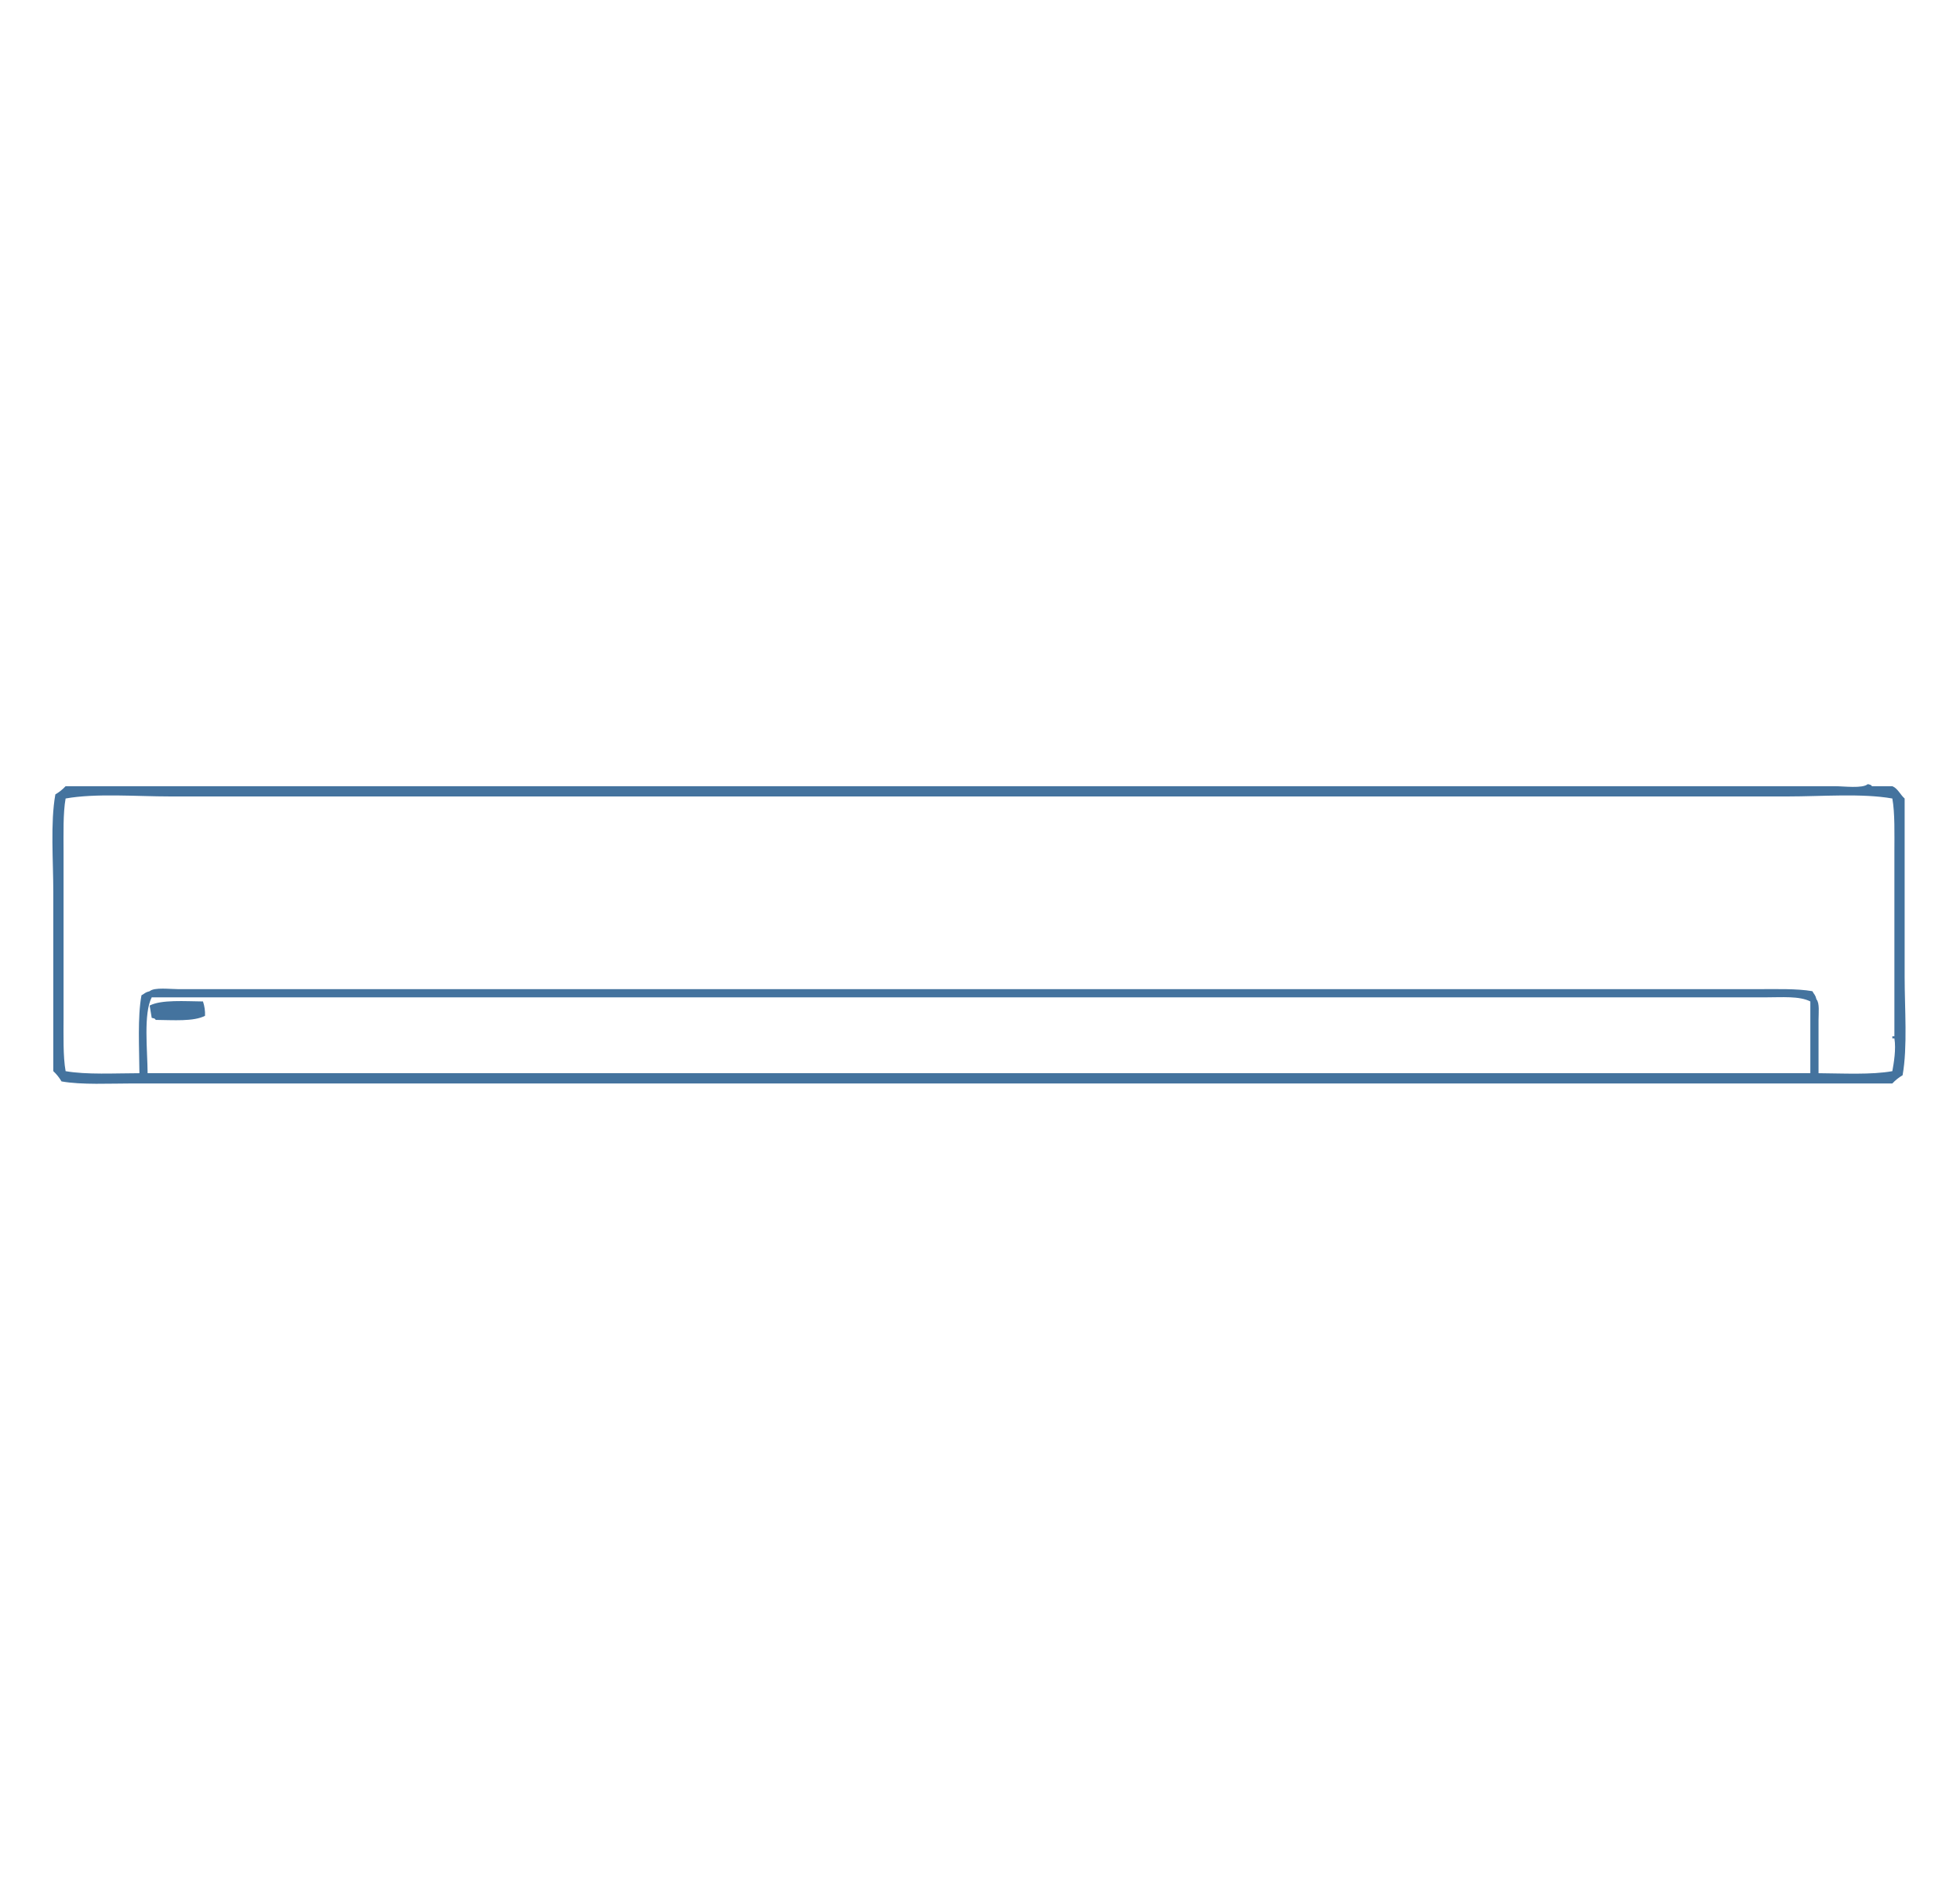
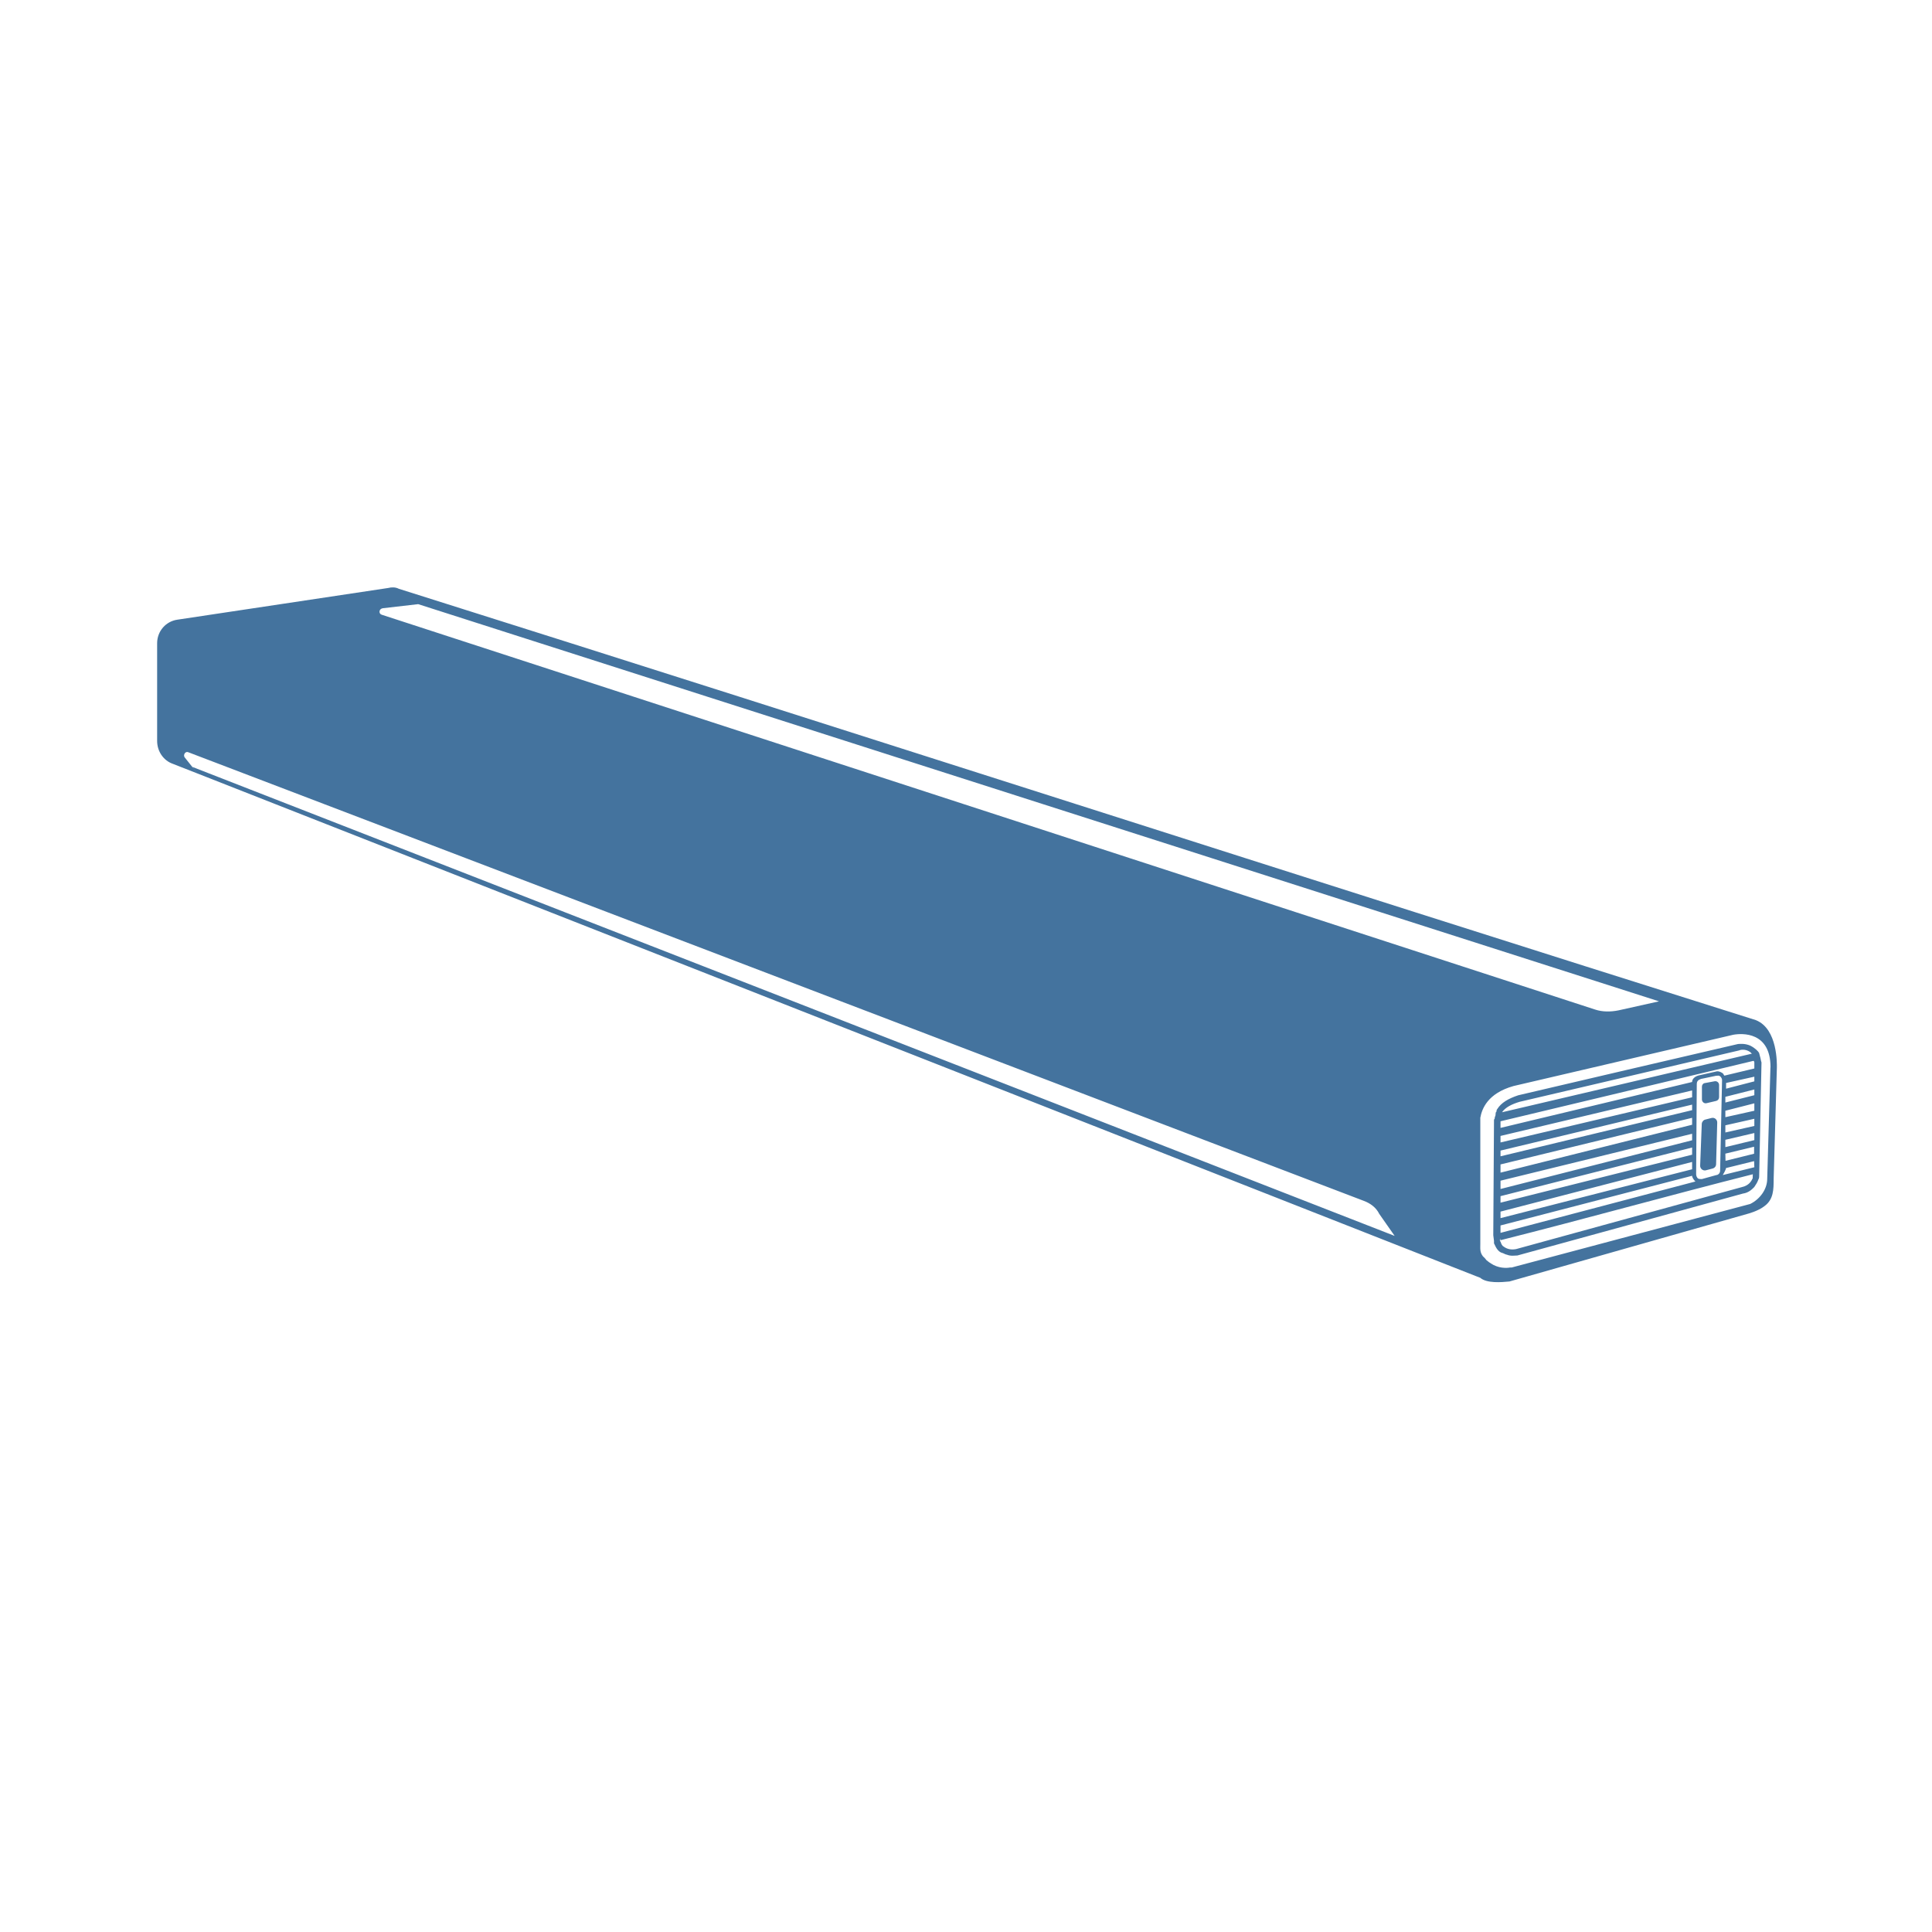
- <svg xmlns="http://www.w3.org/2000/svg" width="33px" height="32px" viewBox="0 0 956 194" version="1.1" fill="#44739e">
-   <path d="M911,16c2.061,0.323,2,1,2,1h10c2.627,1.026,3.972,4.3,6,6v87c0,15.524,1.478,34.188-1,48a21.9,21.9,0,0,0-5,4H65c-11.455,0-25.167.76-35-1a21.92,21.92,0,0,0-4-5V69c0-15.524-1.478-34.188,1-48a21.9,21.9,0,0,0,5-4H895C899.42,17,908.44,18.224,911,16ZM32,23c-1.284,7.124-1,17.332-1,26v81c0,8.669-.28,18.875,1,26,10.134,1.812,24.236,1.013,36,1-0.082-12.353-.958-27.3,1-38,1.8-.945,1.575-1.385,4-2,2.315-2.012,9.93-1,14-1H857c8.976,0,19.577-.329,27,1,0.945,1.8,1.385,1.574,2,4,1.606,1.805,1,6.646,1,10v26c11.73,0.081,25.908.849,36-1,0.708-3.942,1.88-10.634,1-16h-1v-1h1V49c0-8.669.281-18.875-1-26-14.747-2.623-34.524-1-51-1H83C66.53,22,46.739,20.362,32,23ZM72,157H883V122c-5.368-2.743-13.8-2-22-2H74C69.909,127.9,71.926,145.671,72,157Zm2-27-1-6c5.7-2.964,17.251-2.075,26-2a19.166,19.166,0,0,1,1,7c-5.54,2.887-15.508,2.077-24,2C74.861,129.861,76,130.6,74,130Z" />
+ <svg xmlns="http://www.w3.org/2000/svg" width="24px" fill="#44739e" height="24px" viewBox="0 0 24 24" version="1.1">
+   <path d="m 21.12,14.479 0.02,-0.517 c 9.79e-4,-0.025 0.02,-0.049 0.043,-0.054 l 0.078,-0.02 c 0.038,-0.01 0.073,0.02 0.071,0.059 l -0.014,0.514 c 0,0.026 -0.017,0.048 -0.044,0.055 l -0.083,0.022 c -0.036,0.009 -0.073,-0.02 -0.071,-0.059 m 0.022,-0.98 v 0.158 c 0,0.031 0.028,0.055 0.058,0.047 l 0.119,-0.028 c 0.022,-0.006 0.036,-0.024 0.036,-0.046 v -0.152 c 0,-0.029 -0.026,-0.052 -0.056,-0.046 l -0.119,0.022 c -0.022,0.002 -0.038,0.022 -0.038,0.044 m 0.864,-0.45 c -0.002,-0.006 -0.006,-0.012 -0.01,-0.018 0.004,0.006 0.008,0.012 0.01,0.018 m -0.213,0.225 -0.372,0.089 c -0.01,-0.01 -0.01,-0.02 -0.02,-0.029 -0.03,-0.021 -0.06,-0.031 -0.089,-0.021 l -0.213,0.048 c -0.04,0.011 -0.079,0.04 -0.079,0.081 l -2.38,0.57 v -0.082 l 3.143,-0.751 c 0.01,0.011 0.01,0.011 0.01,0.021 z m 0,0.16 -0.351,0.091 v -0.071 l 0.351,-0.078 z m 0,0.172 -0.36,0.091 v -0.071 l 0.36,-0.091 z m 0,0.193 -0.36,0.08 v -0.08 l 0.36,-0.092 z m 0,0.189 -0.36,0.081 v -0.089 l 0.36,-0.081 z m 0,0.176 -0.36,0.087 v -0.091 l 0.36,-0.084 z m -0.003,0.169 -0.355,0.088 -0.002,-0.089 0.357,-0.086 z m 0,0.092 0.003,0.076 -0.392,0.097 c 0,0 0.04,-0.067 0.04,-0.087 m -0.073,0.033 c 0,0.032 -0.027,0.054 -0.047,0.054 l -0.18,0.05 c -0.021,0 -0.04,0 -0.051,-0.01 -0.01,-0.01 -0.02,-0.03 -0.02,-0.051 l 0.008,-1.117 c 0,-0.038 0.016,-0.053 0.052,-0.066 l 0.191,-0.04 h 0.01 c 0.044,-0.01 0.061,0.04 0.061,0.051 z m 0.405,0.073 v 0.02 c -0.009,0.02 -0.02,0.04 -0.04,0.061 -0.02,0.02 -0.049,0.04 -0.1,0.051 l -2.801,0.769 c -0.06,0.011 -0.11,0 -0.151,-0.03 -0.02,-0.01 -0.03,-0.03 -0.04,-0.061 0,0 -0.009,-0.01 -0.009,-0.02 0,0 0.009,-0.01 0.009,-0.02 v 0.02 c 1.044,-0.263 2.089,-0.555 3.133,-0.819 z m -3.133,0.607 2.38,-0.617 c 0,0.02 0.02,0.051 0.041,0.071 l -2.421,0.638 z m 0,-0.172 2.38,-0.617 v 0.091 l -2.38,0.607 z m 0,-0.192 2.38,-0.604 v 0.089 l -2.38,0.596 z m 0,-0.192 2.38,-0.583 v 0.081 l -2.38,0.605 z m 0,-0.202 2.38,-0.579 v 0.086 l -2.38,0.595 z m 0,-0.172 2.38,-0.571 v 0.069 l -2.38,0.573 z m 0,-0.182 2.38,-0.565 v 0.085 l -2.38,0.561 z m 0.242,-0.425 2.721,-0.637 c 0.019,-0.009 0.04,-0.009 0.049,-0.009 0.031,0 0.06,0.009 0.09,0.029 l 0.01,0.011 0.011,0.009 -3.104,0.728 c 0.04,-0.06 0.12,-0.101 0.222,-0.131 m 2.981,-0.566 c 0,-0.01 -0.009,-0.03 -0.009,-0.039 -0.011,-0.021 -0.051,-0.062 -0.111,-0.092 -0.07,-0.03 -0.131,-0.02 -0.151,-0.02 -0.913,0.212 -1.827,0.425 -2.731,0.637 -0.12,0.04 -0.211,0.091 -0.261,0.172 -0.009,0.01 -0.009,0.021 -0.009,0.03 -0.011,0.01 -0.011,0.02 -0.011,0.031 0,0.009 0,0.019 -0.01,0.039 0,0.01 0,0.02 -0.01,0.03 l -0.009,1.436 0.009,0.071 v 0.03 c 0.031,0.071 0.06,0.111 0.111,0.122 0.019,0.009 0.04,0.019 0.049,0.019 0.05,0.021 0.1,0.01 0.131,0.01 l 2.801,-0.769 c 0.071,-0.01 0.111,-0.051 0.141,-0.081 0.021,-0.03 0.04,-0.061 0.05,-0.091 0.011,-0.02 0.011,-0.03 0.011,-0.04 l 0.029,-1.416 c -0.01,-0.03 -0.01,-0.051 -0.02,-0.081 m 0.131,0.14 -0.04,1.385 c 0,0.131 -0.09,0.253 -0.211,0.313 l -2.962,0.789 h -0.02 c -0.049,0.01 -0.151,0.01 -0.241,-0.051 -0.01,-0.01 -0.016,-0.008 -0.026,-0.018 l -0.027,-0.021 -0.022,-0.027 -0.022,-0.021 c -0.04,-0.052 -0.033,-0.094 -0.033,-0.155 v -1.567 c 0.02,-0.111 0.09,-0.303 0.413,-0.394 l 2.73,-0.637 c 0.111,-0.02 0.462,-0.038 0.462,0.404 M 4.744,7.637 c -0.041,-0.01 -0.041,-0.071 0.009,-0.081 l 0.442,-0.051 15.414,4.934 -0.503,0.112 c -0.099,0.02 -0.201,0.02 -0.291,-0.01 z M 21.814,12.673 C 16.161,10.893 10.597,9.093 4.954,7.314 4.914,7.293 4.864,7.293 4.823,7.304 L 2.203,7.698 C 2.062,7.718 1.952,7.839 1.952,7.991 v 1.213 c 0,0.131 0.08,0.243 0.191,0.283 L 2.454,9.609 2.293,9.407 c -0.02,-0.03 0.01,-0.081 0.05,-0.061 L 16.943,14.918 c 0.08,0.03 0.151,0.081 0.191,0.162 l 0.191,0.273 -14.935,-5.826 0.064,0.082 15.895,6.249 0.039,0.015 c 0.08,0.071 0.262,0.056 0.363,0.046 l 2.953,-0.839 c 0,0 0.137,-0.034 0.217,-0.099 0.11,-0.081 0.112,-0.204 0.112,-0.336 l 0.04,-1.385 c 0,-0.04 0.012,-0.478 -0.26,-0.587 m -3.174,2.712 v 0.021 h -0.01 c 0,0 0.01,-0.011 0.01,-0.021" />
</svg>
